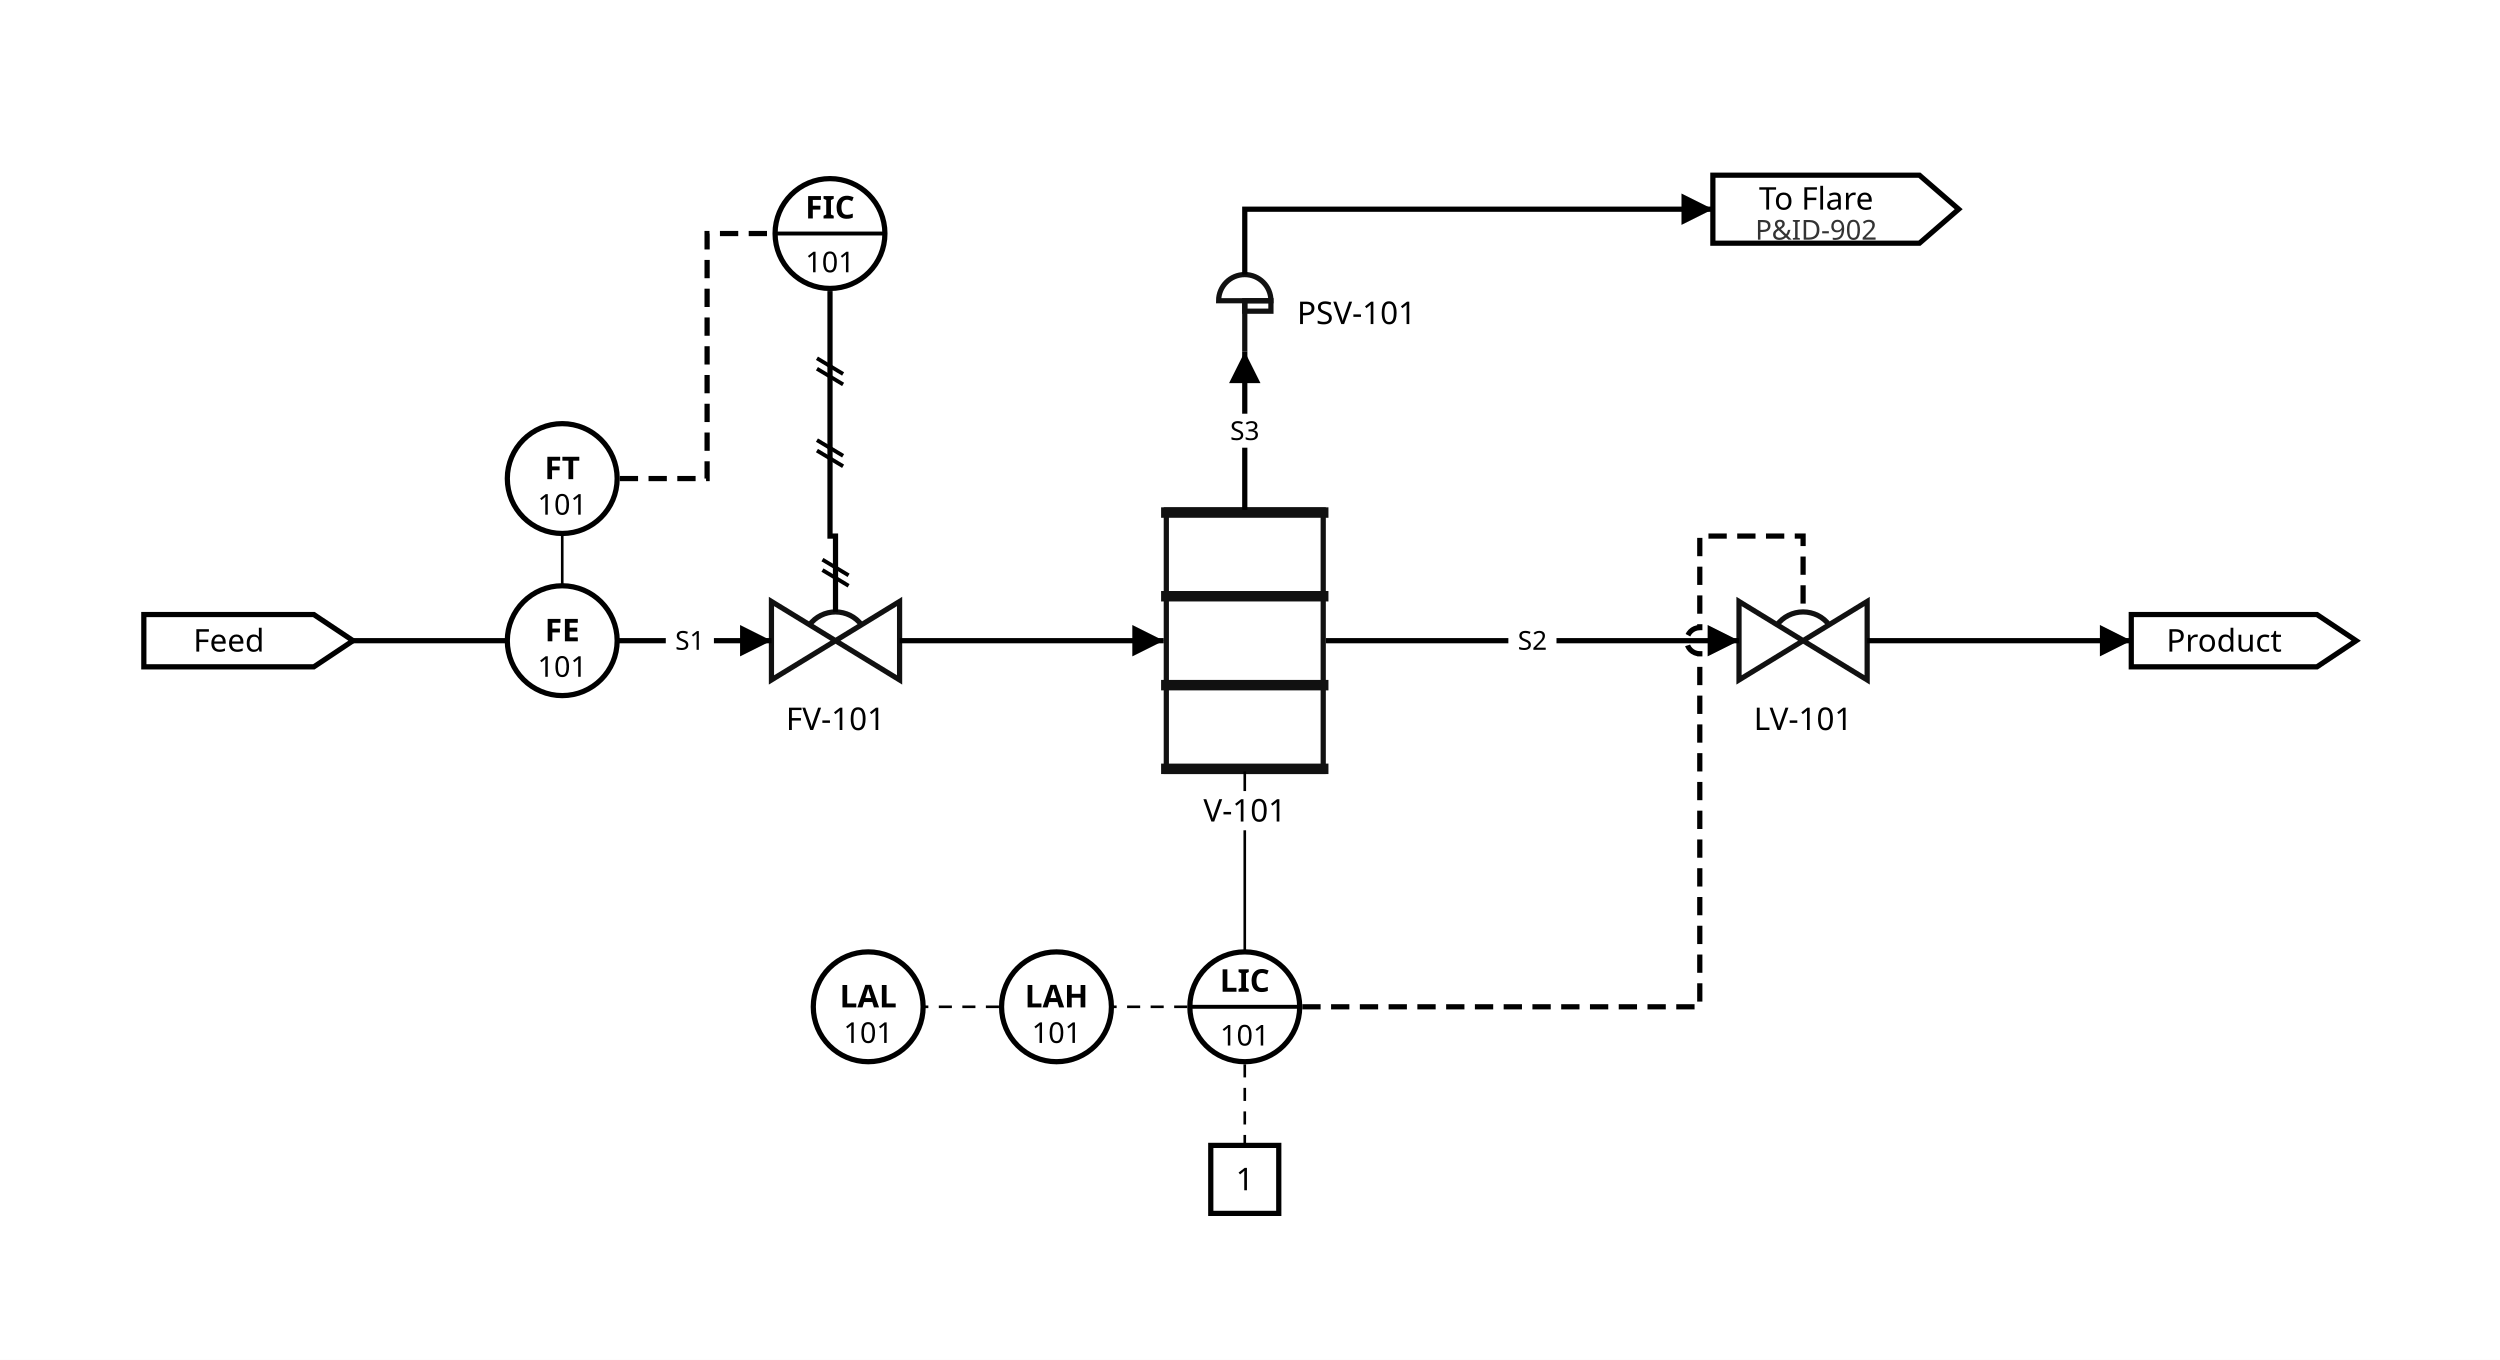
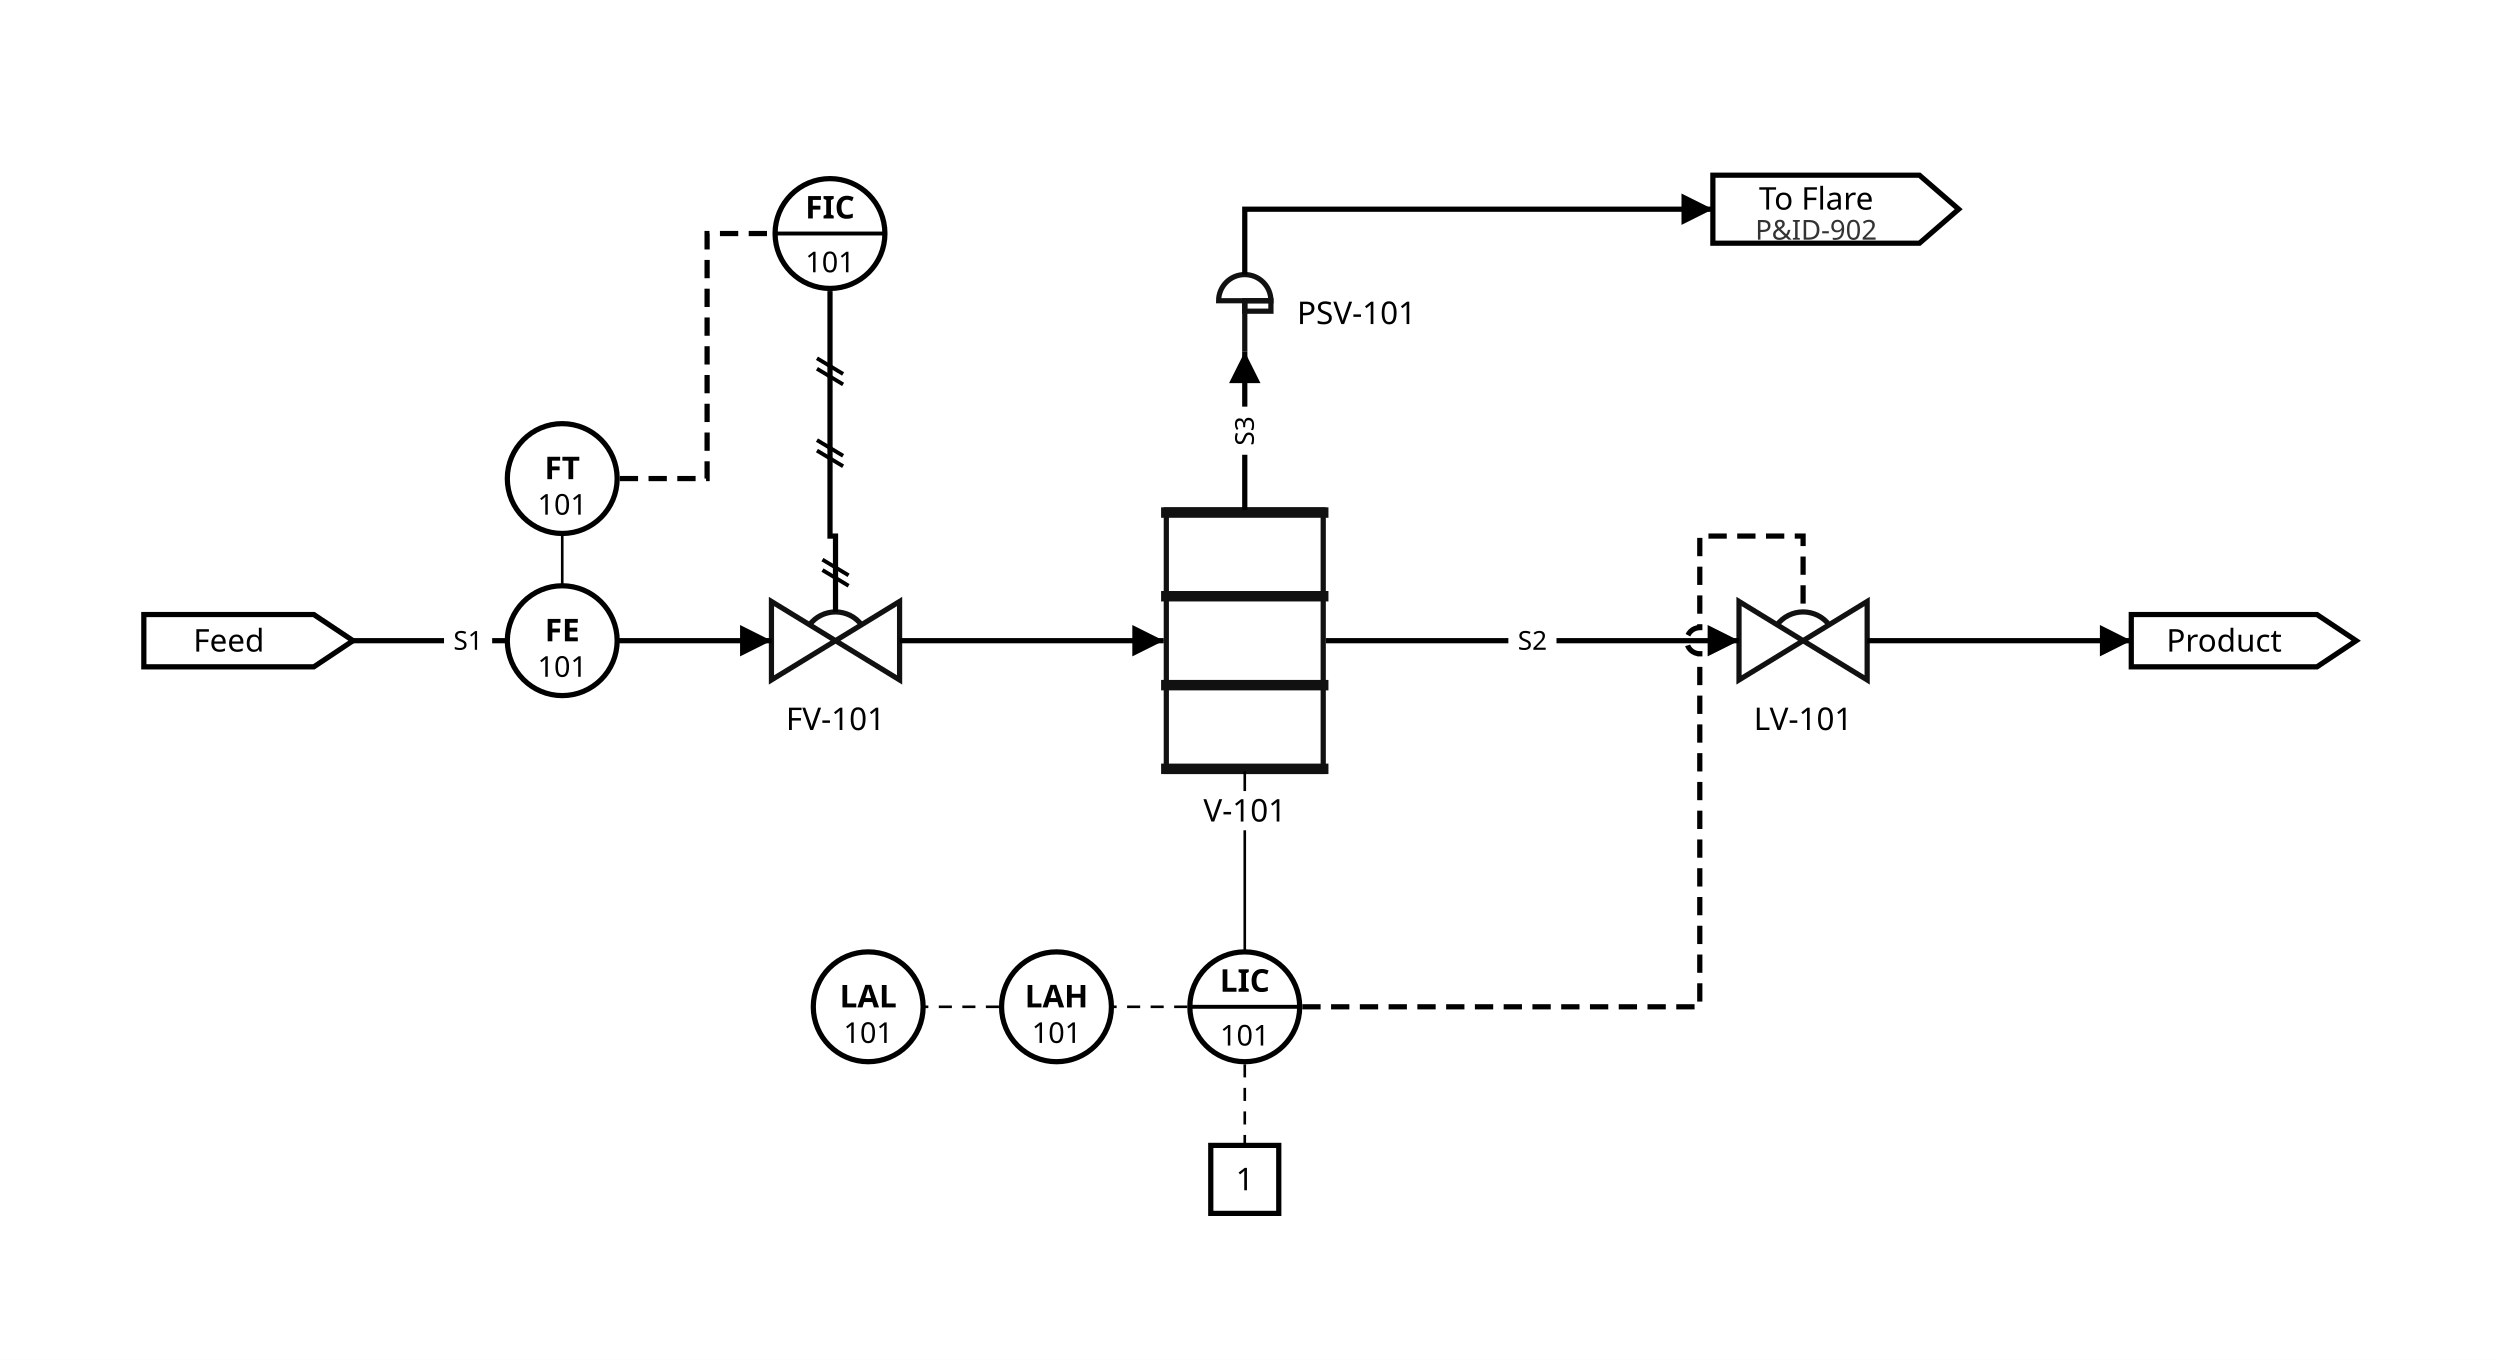
<svg xmlns="http://www.w3.org/2000/svg" width="956" height="520" viewBox="-25.0 -50.0 956.0 520.0">
  <rect x="-25.0" y="-50.0" width="956.0" height="520.0" fill="white" />
  <defs>
    <marker id="arrow_black" viewBox="0 0 10 10" refX="10" refY="5" markerWidth="12" markerHeight="12" markerUnits="userSpaceOnUse" orient="auto-start-reverse">
      <path d="M 0 0 L 10 5 L 0 10 z" fill="black" />
    </marker>
    <symbol id="sym_instrument" viewBox="0 0 44.0 44.0" overflow="visible">
      <circle cx="22" cy="22" r="21" fill="white" stroke="black" stroke-width="2" />
    </symbol>
    <symbol id="sym_instrument_logic" viewBox="0 0 28.0 28.0" overflow="visible">
      <rect x="1" y="1" width="26" height="26" fill="white" stroke="black" stroke-width="2" />
    </symbol>
    <symbol id="sym_instrument_panel" viewBox="0 0 44.0 44.0" overflow="visible">
      <circle cx="22" cy="22" r="21" fill="white" stroke="black" stroke-width="2" />
      <line x1="1" y1="22" x2="43" y2="22" stroke="black" stroke-width="1.5" />
    </symbol>
    <symbol id="sym_valve_control" viewBox="0 0 49.0 30.0" overflow="visible">
      <g transform="scale(0.5)">
        <path d="M 0.0 60.0 L 0.0 0.0 L 98.0 60.0 L 98.0 0.0 Z" fill="none" stroke="#111" stroke-width="4.0" />
        <path d="M 29.0 18.0 A 25.0 25.0 0.0 0 1 69.0 18.0" fill="none" stroke="#111" stroke-width="4.0" />
      </g>
    </symbol>
    <symbol id="sym_valve_relief" viewBox="0 0 20.0 29.5" overflow="visible">
      <g transform="scale(0.5)">
        <path d="M 0.0 20.0 A 20.0 20.0 0.0 0 1 20.0 0.0 A 20.0 20.0 0.0 0 1 40.0 20.0 Z M 20.0 20.0 L 20.0 59.0" fill="none" stroke="#111" stroke-width="4.0" />
        <rect x="20.0" y="20.0" width="20.0" height="8.0" fill="none" stroke="#111" stroke-width="4.0" />
      </g>
    </symbol>
    <symbol id="sym_vessel" viewBox="0 0 62.0 100.0" overflow="visible">
      <rect x="1.0" y="0.0" width="60.0" height="100.0" fill="none" stroke="#111" stroke-width="2.0" />
      <rect x="0.0" y="0.0" width="62.0" height="2.0" fill="none" stroke="#111" stroke-width="2.0" />
      <rect x="0.0" y="32.0" width="62.0" height="2.0" fill="none" stroke="#111" stroke-width="2.0" />
      <rect x="0.0" y="66.0" width="62.0" height="2.0" fill="none" stroke="#111" stroke-width="2.0" />
      <rect x="0.0" y="98.0" width="62.0" height="2.0" fill="none" stroke="#111" stroke-width="2.0" />
    </symbol>
  </defs>
  <g id="units">
    <polygon points="30.0,185 95,185 110,195 95,205 30.0,205" fill="transparent" stroke="black" stroke-width="2" />
    <text x="62.5" y="195" font-family="sans-serif" font-size="12" text-anchor="middle" dominant-baseline="middle">Feed</text>
    <use href="#sym_valve_control" x="270" y="180" width="49.0" height="30.0" />
    <use href="#sym_vessel" x="420" y="145" width="62.0" height="100.0" />
    <use href="#sym_valve_control" x="640" y="180" width="49.0" height="30.0" />
    <polygon points="790,185 861.0,185 876.0,195 861.0,205 790,205" fill="transparent" stroke="black" stroke-width="2" />
    <text x="825.5" y="195" font-family="sans-serif" font-size="12" text-anchor="middle" dominant-baseline="middle">Product</text>
    <use href="#sym_valve_relief" x="441" y="55" width="20.0" height="29.5" />
    <polygon points="630,17 709.0,17 724.0,30 709.0,43 630,43" fill="transparent" stroke="black" stroke-width="2" />
    <text x="669.5" y="26" font-family="sans-serif" font-size="12" text-anchor="middle" dominant-baseline="middle">To Flare</text>
    <text x="669.5" y="38" font-family="sans-serif" font-size="10.5" text-anchor="middle" dominant-baseline="middle" fill="#333">P&amp;ID-902</text>
  </g>
  <g id="streams">
    <path d="M 110.0,195.0 L 270.0,195.0" fill="none" stroke="black" stroke-width="2" marker-end="url(#arrow_black)" />
    <path d="M 319.0,195.0 L 420.0,195.0" fill="none" stroke="black" stroke-width="2" marker-end="url(#arrow_black)" />
    <path d="M 482.0,195.0 L 640.0,195.0" fill="none" stroke="black" stroke-width="2" marker-end="url(#arrow_black)" />
    <path d="M 689.0,195.0 L 790,195.0" fill="none" stroke="black" stroke-width="2" marker-end="url(#arrow_black)" />
    <path d="M 451.0,145.0 L 451.0,84.5" fill="none" stroke="black" stroke-width="2" marker-end="url(#arrow_black)" />
    <path d="M 451.0,55.0 L 451.0,30.0 L 630,30.0" fill="none" stroke="black" stroke-width="2" marker-end="url(#arrow_black)" />
    <path d="M 212.0,133.0 L 245.394,133.0 L 245.394,39.303 L 270.394,39.303" fill="none" stroke="black" stroke-width="2" stroke-dasharray="7,4" />
    <path d="M 292.394,61.303 L 292.394,155.0 L 294.5,155.0 L 294.5,184.0" fill="none" stroke="black" stroke-width="2" />
    <line x1="287.4" y1="87.0" x2="297.4" y2="93.0" stroke="black" stroke-width="1.5" />
    <line x1="287.4" y1="91.0" x2="297.4" y2="97.0" stroke="black" stroke-width="1.5" />
    <line x1="287.4" y1="118.3" x2="297.4" y2="124.3" stroke="black" stroke-width="1.5" />
    <line x1="287.4" y1="122.3" x2="297.4" y2="128.3" stroke="black" stroke-width="1.5" />
    <line x1="289.5" y1="164.0" x2="299.5" y2="170.0" stroke="black" stroke-width="1.5" />
    <line x1="289.5" y1="168.0" x2="299.5" y2="174.0" stroke="black" stroke-width="1.5" />
    <path d="M 473.0,335.0 L 625.0,335.0 L 625.0,200.0 A 5 5 0 0 1 625.0,190.0 L 625.0,155.0 L 664.5,155.0 L 664.5,184.0" fill="none" stroke="black" stroke-width="2" stroke-dasharray="7,4" />
-     <rect x="229.6" y="188.5" width="18.4" height="13.0" fill="white" />
-     <text x="238.8" y="195.0" font-family="sans-serif" font-size="10" text-anchor="middle" dominant-baseline="middle" fill="black">S1</text>
+     <rect x="144.8" y="188.5" width="18.4" height="13.0" fill="white" />
+     <text x="154.0" y="195.0" font-family="sans-serif" font-size="10" text-anchor="middle" dominant-baseline="middle" fill="black">S1</text>
    <rect x="551.8" y="188.5" width="18.4" height="13.0" fill="white" />
    <text x="561.0" y="195.0" font-family="sans-serif" font-size="10" text-anchor="middle" dominant-baseline="middle" fill="black">S2</text>
-     <rect x="441.8" y="108.2" width="18.4" height="13.0" fill="white" />
-     <text x="451.0" y="114.8" font-family="sans-serif" font-size="10" text-anchor="middle" dominant-baseline="middle" fill="black">S3</text>
+     <rect x="444.5" y="105.5" width="13.0" height="18.4" fill="white" />
+     <text x="451.0" y="114.8" font-family="sans-serif" font-size="10" text-anchor="middle" dominant-baseline="middle" fill="black" transform="rotate(-90, 451.0, 114.8)">S3</text>
  </g>
  <g id="instrument_taps">
    <line x1="190" y1="195" x2="190" y2="133" stroke="black" stroke-width="1" />
    <line x1="451" y1="245" x2="451" y2="335" stroke="black" stroke-width="1" />
    <line x1="429" y1="335" x2="379" y2="335" stroke="black" stroke-width="1" stroke-dasharray="5,4" />
    <line x1="357" y1="335" x2="307" y2="335" stroke="black" stroke-width="1" stroke-dasharray="5,4" />
    <line x1="451" y1="357" x2="451" y2="401" stroke="black" stroke-width="1" stroke-dasharray="5,4" />
  </g>
  <g id="instruments">
    <use href="#sym_instrument" x="168" y="173" width="44.0" height="44.0" />
    <text x="190.0" y="191.0" font-family="sans-serif" font-size="12" font-weight="bold" text-anchor="middle" dominant-baseline="middle">FE</text>
    <text x="190.0" y="205.0" font-family="sans-serif" font-size="11" text-anchor="middle" dominant-baseline="middle">101</text>
    <use href="#sym_instrument" x="168" y="111" width="44.0" height="44.0" />
    <text x="190.0" y="129.0" font-family="sans-serif" font-size="12" font-weight="bold" text-anchor="middle" dominant-baseline="middle">FT</text>
    <text x="190.0" y="143.0" font-family="sans-serif" font-size="11" text-anchor="middle" dominant-baseline="middle">101</text>
    <use href="#sym_instrument_panel" x="270.39" y="17.3" width="44.0" height="44.0" />
    <text x="292.394" y="29.303" font-family="sans-serif" font-size="12" font-weight="bold" text-anchor="middle" dominant-baseline="middle">FIC</text>
    <text x="292.394" y="50.303" font-family="sans-serif" font-size="11" text-anchor="middle" dominant-baseline="middle">101</text>
    <use href="#sym_instrument_panel" x="429" y="313" width="44.0" height="44.0" />
    <text x="451.0" y="325.0" font-family="sans-serif" font-size="12" font-weight="bold" text-anchor="middle" dominant-baseline="middle">LIC</text>
    <text x="451.0" y="346.0" font-family="sans-serif" font-size="11" text-anchor="middle" dominant-baseline="middle">101</text>
    <use href="#sym_instrument" x="357" y="313" width="44.0" height="44.0" />
    <text x="379.0" y="331.0" font-family="sans-serif" font-size="12" font-weight="bold" text-anchor="middle" dominant-baseline="middle">LAH</text>
    <text x="379.0" y="345.0" font-family="sans-serif" font-size="11" text-anchor="middle" dominant-baseline="middle">101</text>
    <use href="#sym_instrument" x="285" y="313" width="44.0" height="44.0" />
    <text x="307.0" y="331.0" font-family="sans-serif" font-size="12" font-weight="bold" text-anchor="middle" dominant-baseline="middle">LAL</text>
    <text x="307.0" y="345.0" font-family="sans-serif" font-size="11" text-anchor="middle" dominant-baseline="middle">101</text>
    <use href="#sym_instrument_logic" x="437" y="387" width="28.0" height="28.0" />
    <text x="451.0" y="401.0" font-family="sans-serif" font-size="12" text-anchor="middle" dominant-baseline="middle">1</text>
  </g>
  <g id="unit_labels">
    <rect x="270.7" y="217.5" width="47.6" height="15.0" fill="white" />
    <text x="294.5" y="225.0" font-family="sans-serif" font-size="12" text-anchor="middle" dominant-baseline="middle">FV-101</text>
    <rect x="430.5" y="252.5" width="41.0" height="15.0" fill="white" />
    <text x="451.0" y="260.0" font-family="sans-serif" font-size="12" text-anchor="middle" dominant-baseline="middle">V-101</text>
    <rect x="640.7" y="217.5" width="47.6" height="15.0" fill="white" />
    <text x="664.5" y="225.0" font-family="sans-serif" font-size="12" text-anchor="middle" dominant-baseline="middle">LV-101</text>
    <rect x="471.0" y="62.2" width="54.2" height="15.0" fill="white" />
    <text x="471.0" y="69.75" font-family="sans-serif" font-size="12" text-anchor="start" dominant-baseline="middle">PSV-101</text>
  </g>
</svg>
